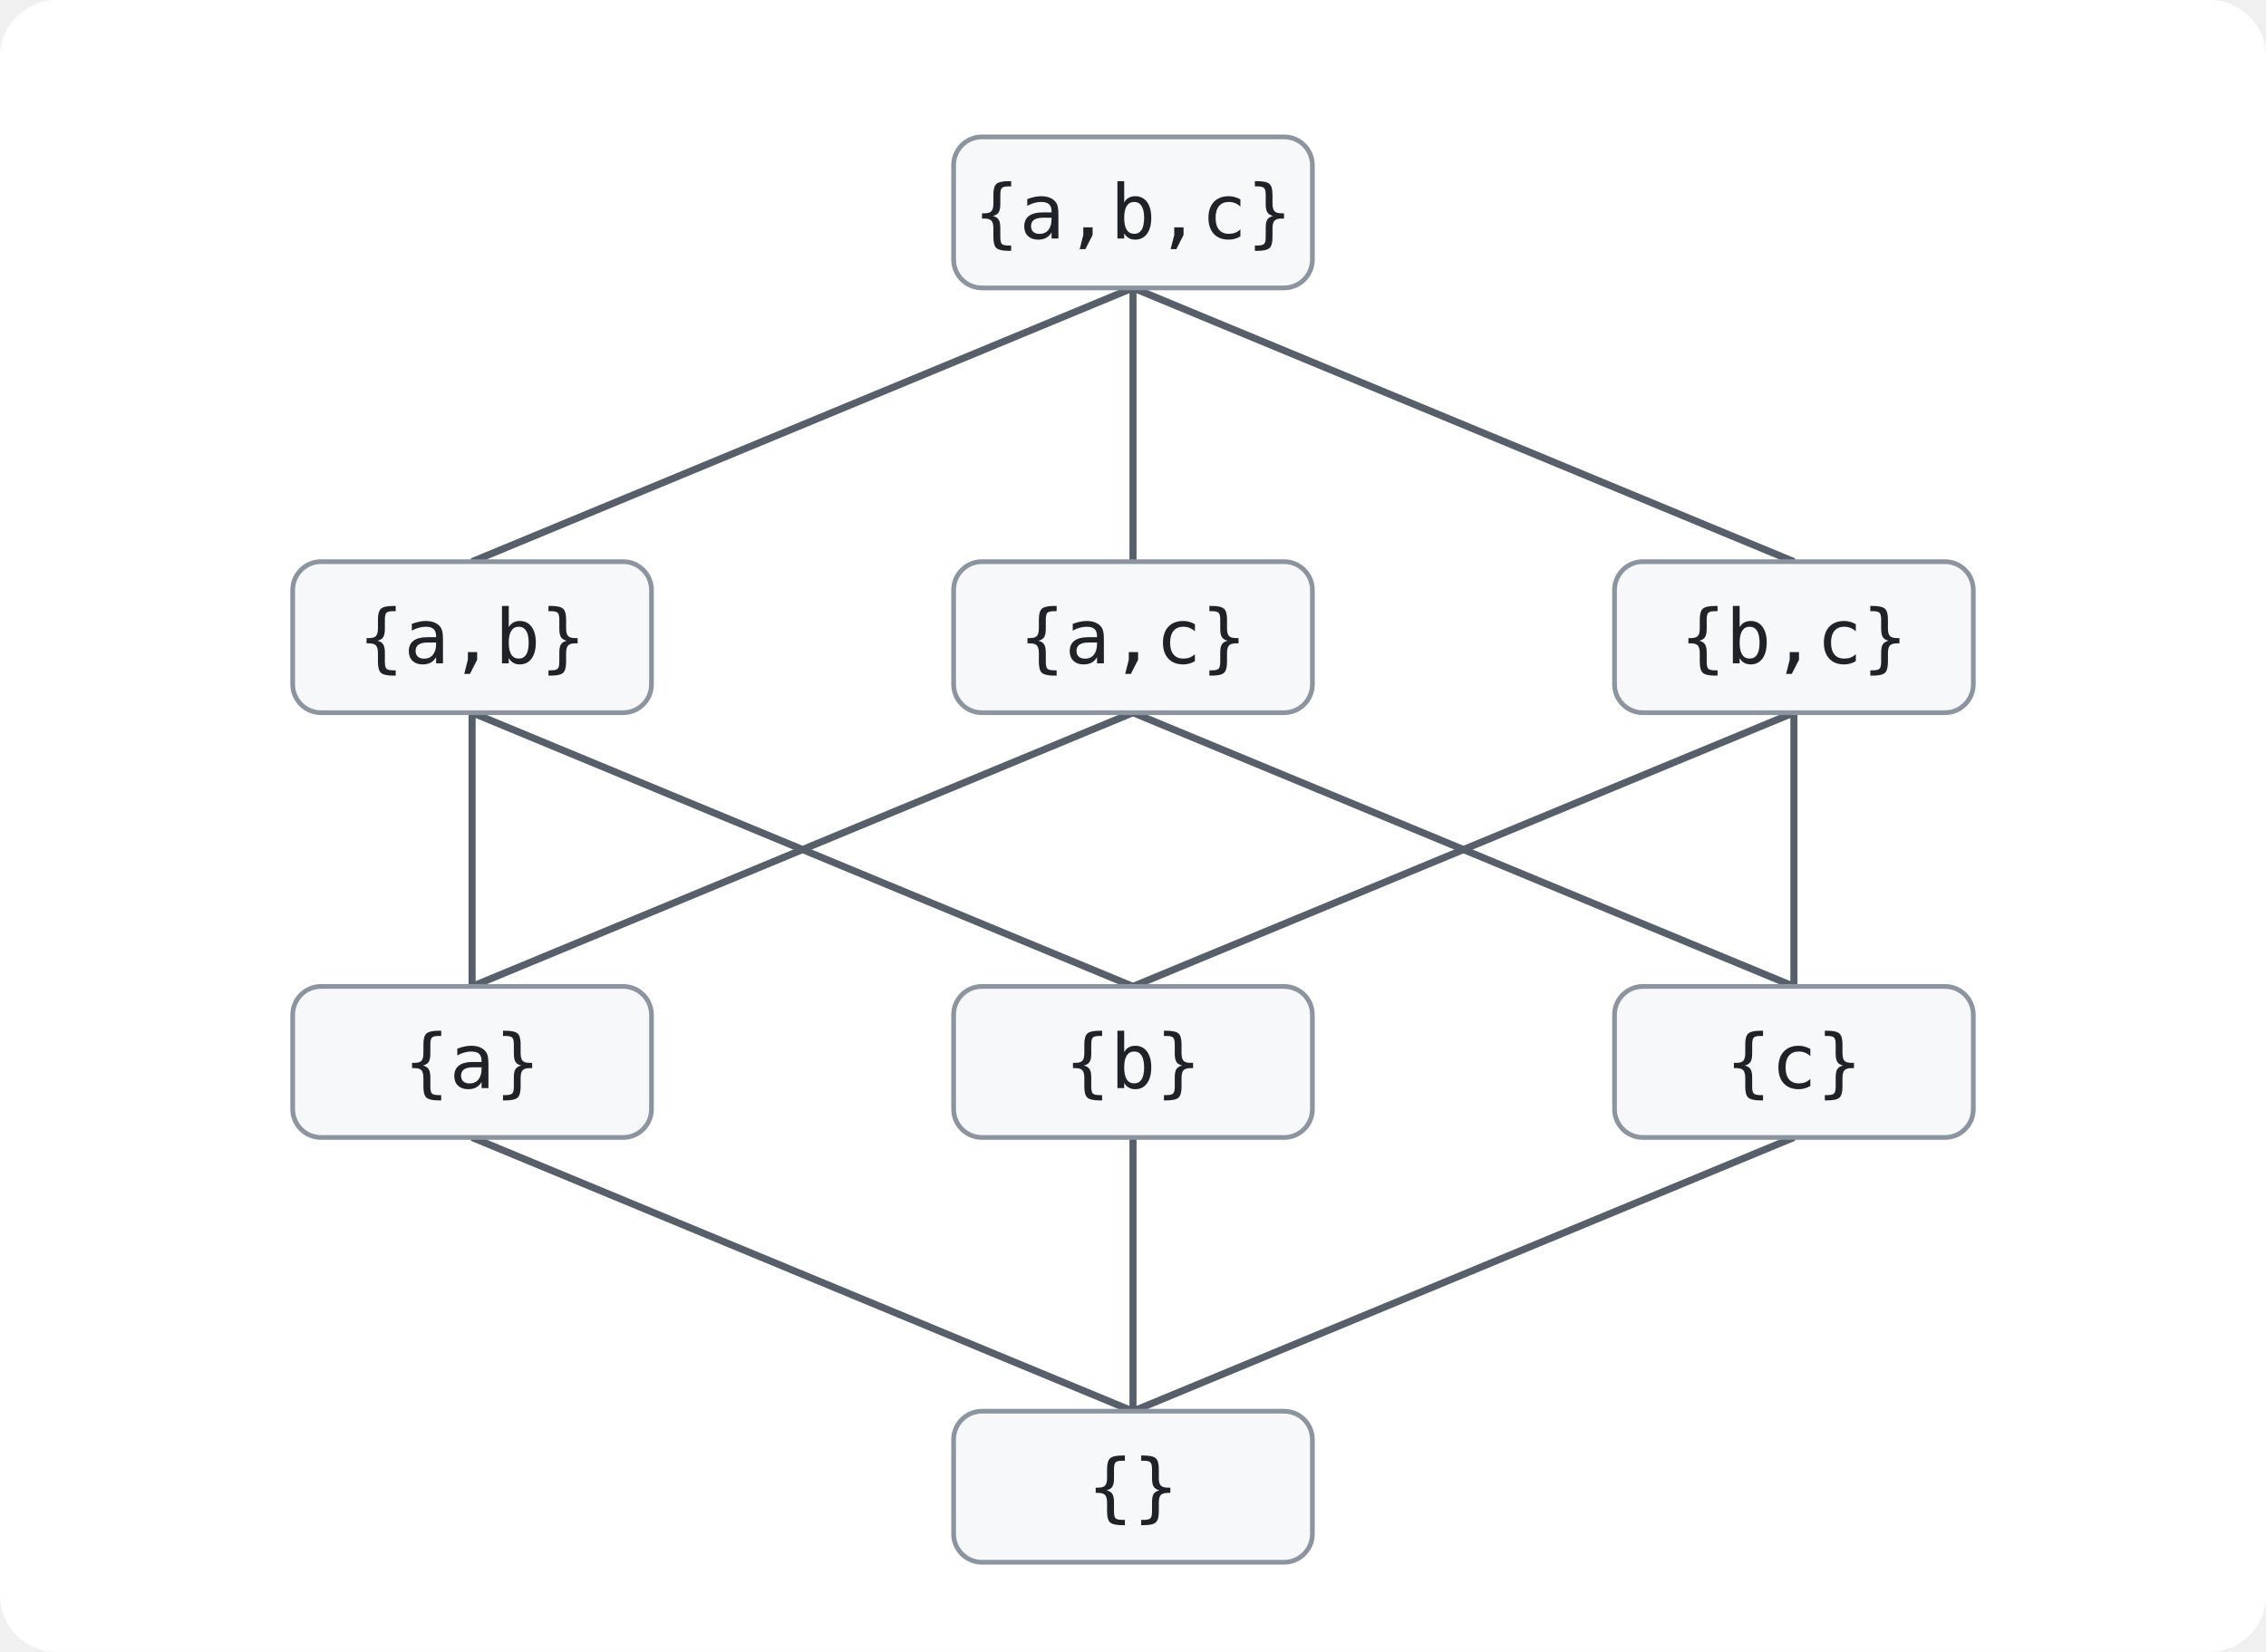
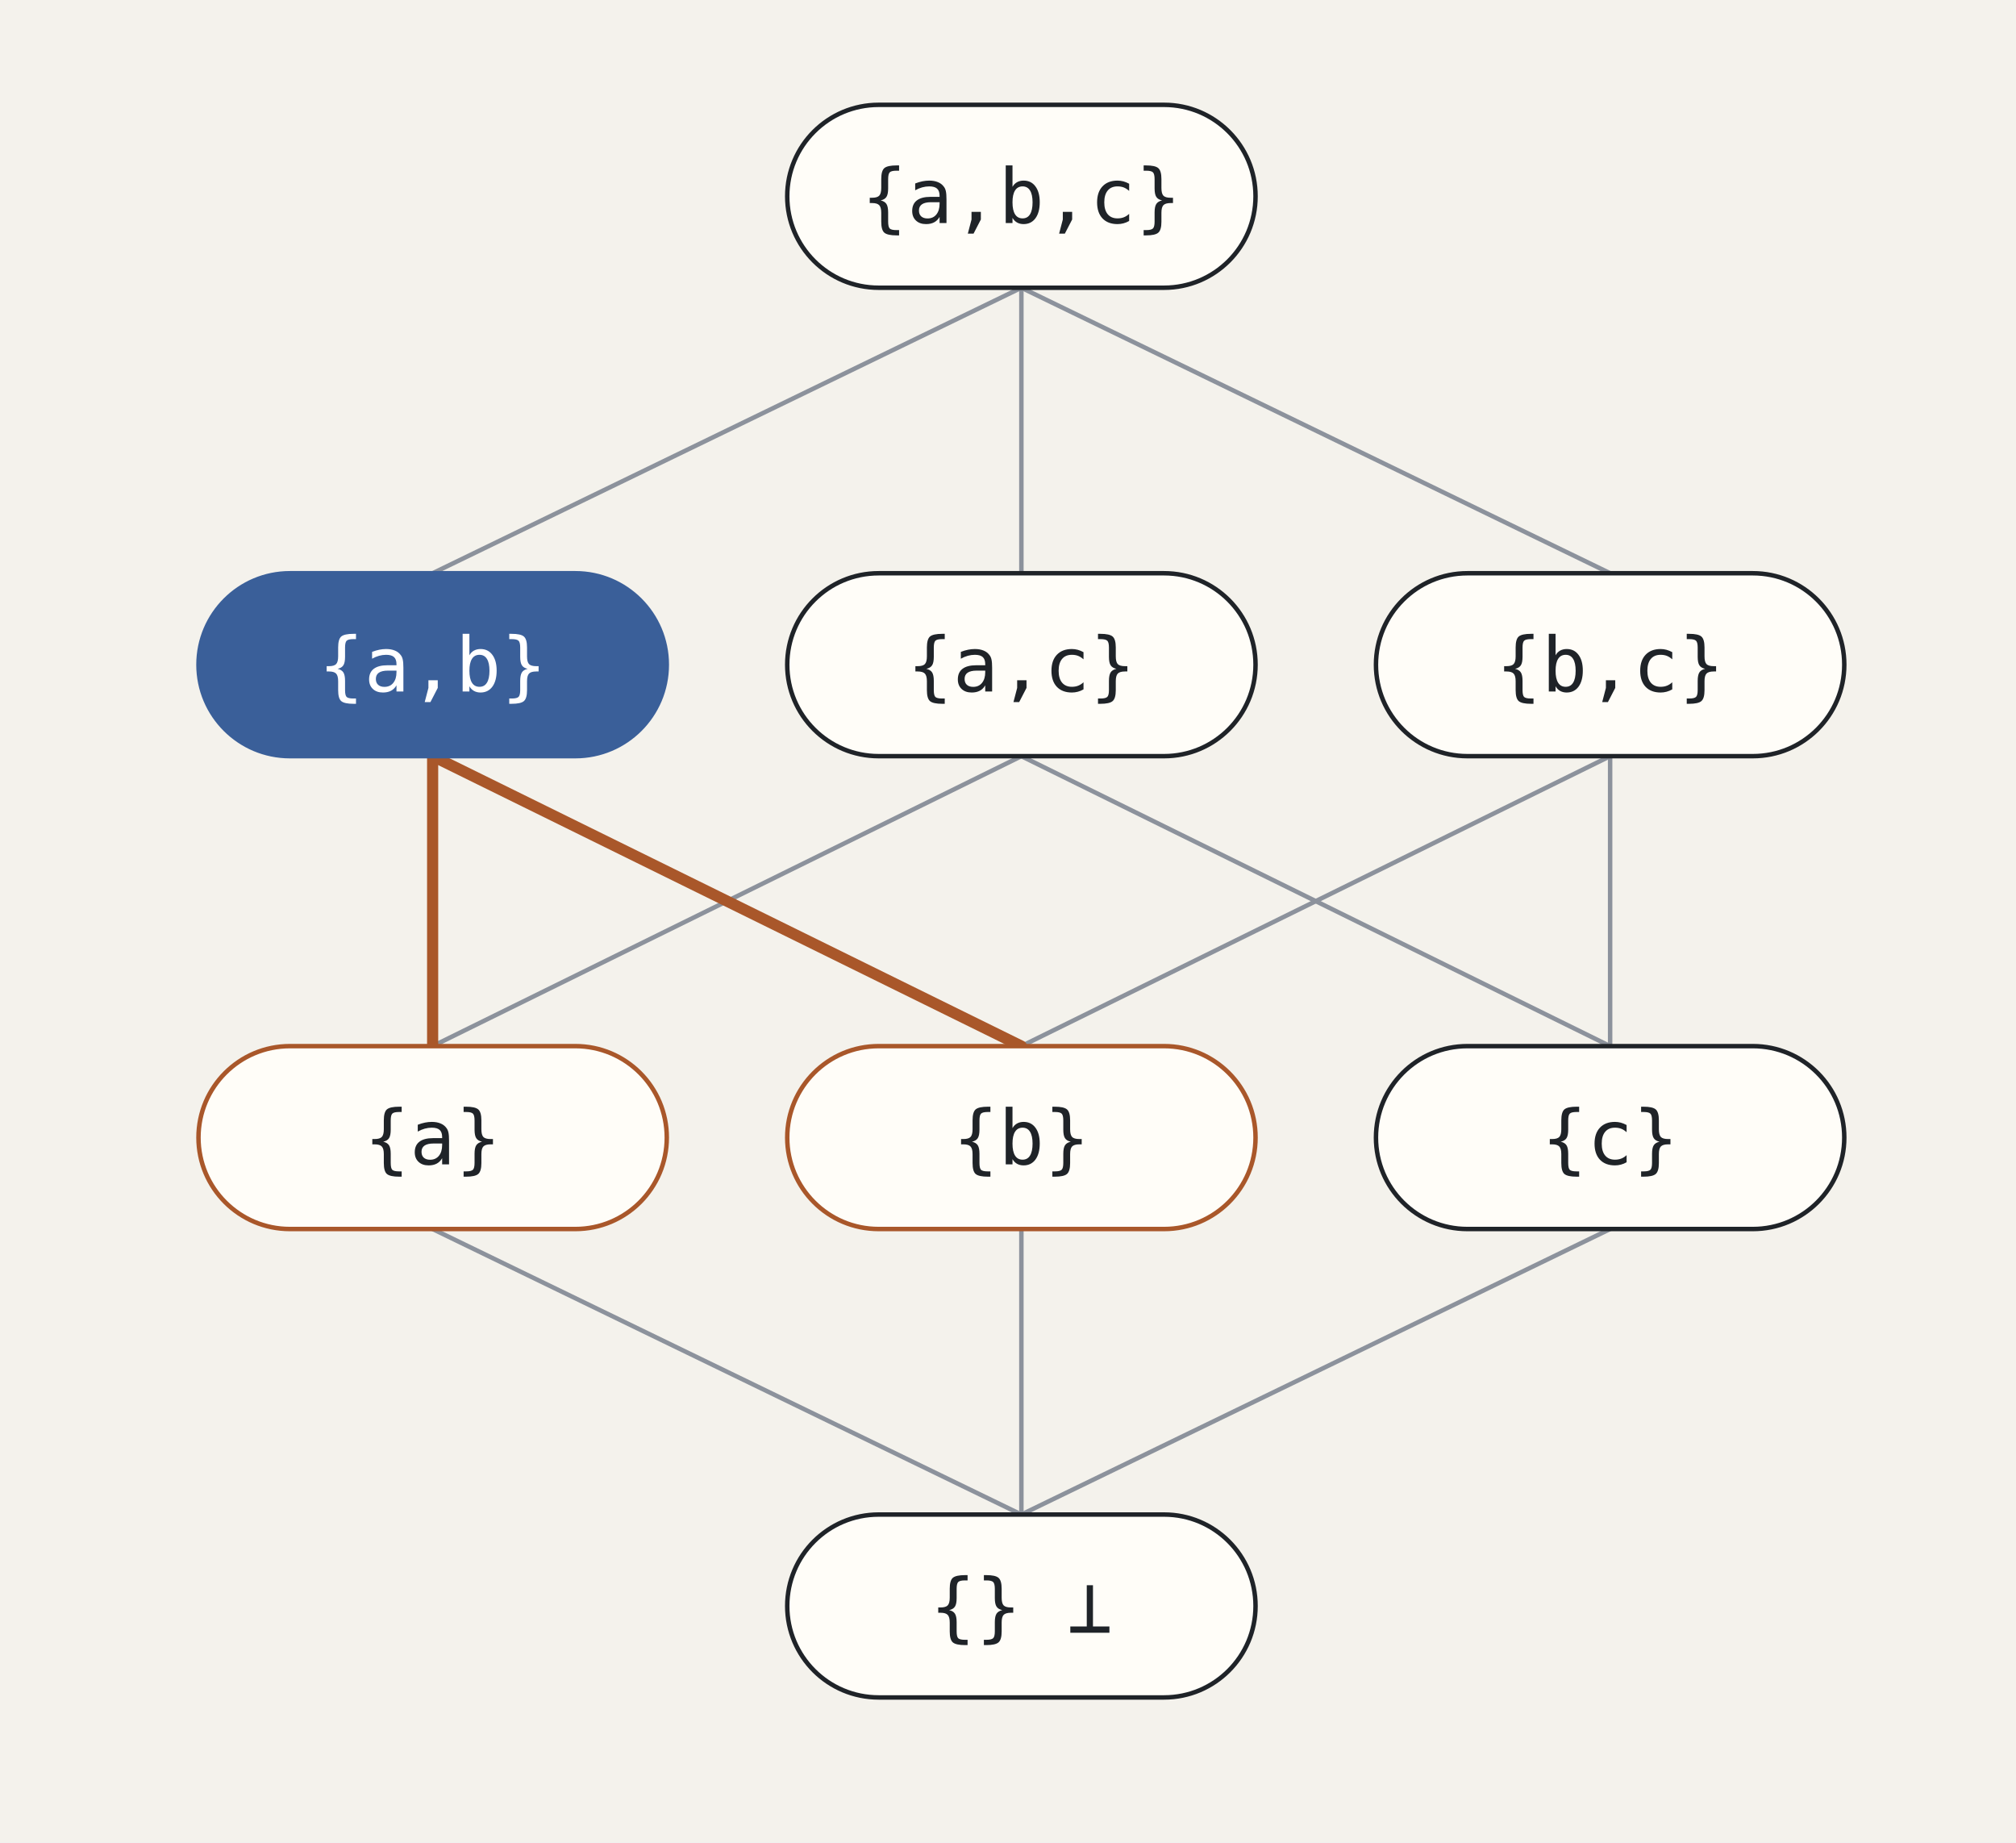
- <svg xmlns="http://www.w3.org/2000/svg" width="480" height="350" viewBox="0 0 480 350" role="img" aria-label="Diagrama de Hasse de los subconjuntos de {a,b,c} ordenados por inclusión">
-   <rect width="480" height="350" rx="12" fill="#ffffff" />
-   <g stroke="#57606a" stroke-width="1.5">
-     <line x1="240" y1="299" x2="100" y2="241" />
-     <line x1="240" y1="299" x2="240" y2="241" />
-     <line x1="240" y1="299" x2="380" y2="241" />
-     <line x1="100" y1="209" x2="100" y2="151" />
-     <line x1="100" y1="209" x2="240" y2="151" />
-     <line x1="240" y1="209" x2="100" y2="151" />
-     <line x1="240" y1="209" x2="380" y2="151" />
-     <line x1="380" y1="209" x2="240" y2="151" />
-     <line x1="380" y1="209" x2="380" y2="151" />
-     <line x1="100" y1="119" x2="240" y2="61" />
-     <line x1="240" y1="119" x2="240" y2="61" />
-     <line x1="380" y1="119" x2="240" y2="61" />
+ <svg xmlns="http://www.w3.org/2000/svg" width="452" height="413" viewBox="0 0 452 413" role="img" aria-label="Diagrama de Hasse de los subconjuntos de {a,b,c} ordenados por inclusión. Resaltado: el join de {a} y {b} es {a,b}, el primero al que se llega subiendo desde los dos.">
+   <rect width="452" height="413" fill="#f4f2ec" />
+   <g stroke-linecap="round">
+     <line x1="229" y1="64.5" x2="97" y2="128.5" stroke="#8c929c" stroke-width="1" />
+     <line x1="229" y1="64.5" x2="229" y2="128.5" stroke="#8c929c" stroke-width="1" />
+     <line x1="229" y1="64.5" x2="361" y2="128.5" stroke="#8c929c" stroke-width="1" />
+     <line x1="229" y1="169.5" x2="97" y2="234.5" stroke="#8c929c" stroke-width="1" />
+     <line x1="229" y1="169.5" x2="361" y2="234.5" stroke="#8c929c" stroke-width="1" />
+     <line x1="361" y1="169.5" x2="229" y2="234.5" stroke="#8c929c" stroke-width="1" />
+     <line x1="361" y1="169.5" x2="361" y2="234.5" stroke="#8c929c" stroke-width="1" />
+     <line x1="97" y1="275.5" x2="229" y2="339.5" stroke="#8c929c" stroke-width="1" />
+     <line x1="229" y1="275.5" x2="229" y2="339.5" stroke="#8c929c" stroke-width="1" />
+     <line x1="361" y1="275.5" x2="229" y2="339.5" stroke="#8c929c" stroke-width="1" />
+     <line x1="97" y1="169.5" x2="97" y2="234.5" stroke="#a9572a" stroke-width="2.5" />
+     <line x1="97" y1="169.5" x2="229" y2="234.5" stroke="#a9572a" stroke-width="2.5" />
  </g>
-   <g font-family="ui-monospace, SFMono-Regular, Menlo, monospace" font-size="16" fill="#1f2328" text-anchor="middle" dominant-baseline="central">
-     <rect x="202" y="29" width="76" height="32" rx="6" fill="#f6f8fa" stroke="#8c959f" />
-     <text x="240" y="45">{a,b,c}</text>
-     <rect x="62" y="119" width="76" height="32" rx="6" fill="#f6f8fa" stroke="#8c959f" />
-     <text x="100" y="135">{a,b}</text>
-     <rect x="202" y="119" width="76" height="32" rx="6" fill="#f6f8fa" stroke="#8c959f" />
-     <text x="240" y="135">{a,c}</text>
-     <rect x="342" y="119" width="76" height="32" rx="6" fill="#f6f8fa" stroke="#8c959f" />
-     <text x="380" y="135">{b,c}</text>
-     <rect x="62" y="209" width="76" height="32" rx="6" fill="#f6f8fa" stroke="#8c959f" />
-     <text x="100" y="225">{a}</text>
-     <rect x="202" y="209" width="76" height="32" rx="6" fill="#f6f8fa" stroke="#8c959f" />
-     <text x="240" y="225">{b}</text>
-     <rect x="342" y="209" width="76" height="32" rx="6" fill="#f6f8fa" stroke="#8c959f" />
-     <text x="380" y="225">{c}</text>
-     <rect x="202" y="299" width="76" height="32" rx="6" fill="#f6f8fa" stroke="#8c959f" />
-     <text x="240" y="315">{}</text>
+   <g font-family="ui-monospace, SFMono-Regular, Menlo, monospace" font-size="17" text-anchor="middle">
+     <rect x="176.5" y="23.5" width="105" height="41" rx="20.5" fill="#fffdf8" stroke="#1f2328" stroke-width="1" />
+     <text x="229" y="50" fill="#1f2328">{a,b,c}</text>
+     <rect x="44.5" y="128.5" width="105" height="41" rx="20.5" fill="#3a5f99" stroke="#3a5f99" stroke-width="1" />
+     <text x="97" y="155" fill="#ffffff">{a,b}</text>
+     <rect x="176.5" y="128.5" width="105" height="41" rx="20.5" fill="#fffdf8" stroke="#1f2328" stroke-width="1" />
+     <text x="229" y="155" fill="#1f2328">{a,c}</text>
+     <rect x="308.5" y="128.5" width="105" height="41" rx="20.5" fill="#fffdf8" stroke="#1f2328" stroke-width="1" />
+     <text x="361" y="155" fill="#1f2328">{b,c}</text>
+     <rect x="44.5" y="234.5" width="105" height="41" rx="20.5" fill="#fffdf8" stroke="#a9572a" stroke-width="1" />
+     <text x="97" y="261" fill="#1f2328">{a}</text>
+     <rect x="176.5" y="234.5" width="105" height="41" rx="20.5" fill="#fffdf8" stroke="#a9572a" stroke-width="1" />
+     <text x="229" y="261" fill="#1f2328">{b}</text>
+     <rect x="308.5" y="234.5" width="105" height="41" rx="20.5" fill="#fffdf8" stroke="#1f2328" stroke-width="1" />
+     <text x="361" y="261" fill="#1f2328">{c}</text>
+     <rect x="176.5" y="339.5" width="105" height="41" rx="20.5" fill="#fffdf8" stroke="#1f2328" stroke-width="1" />
+     <text x="229" y="366" fill="#1f2328">{} ⊥</text>
  </g>
</svg>
